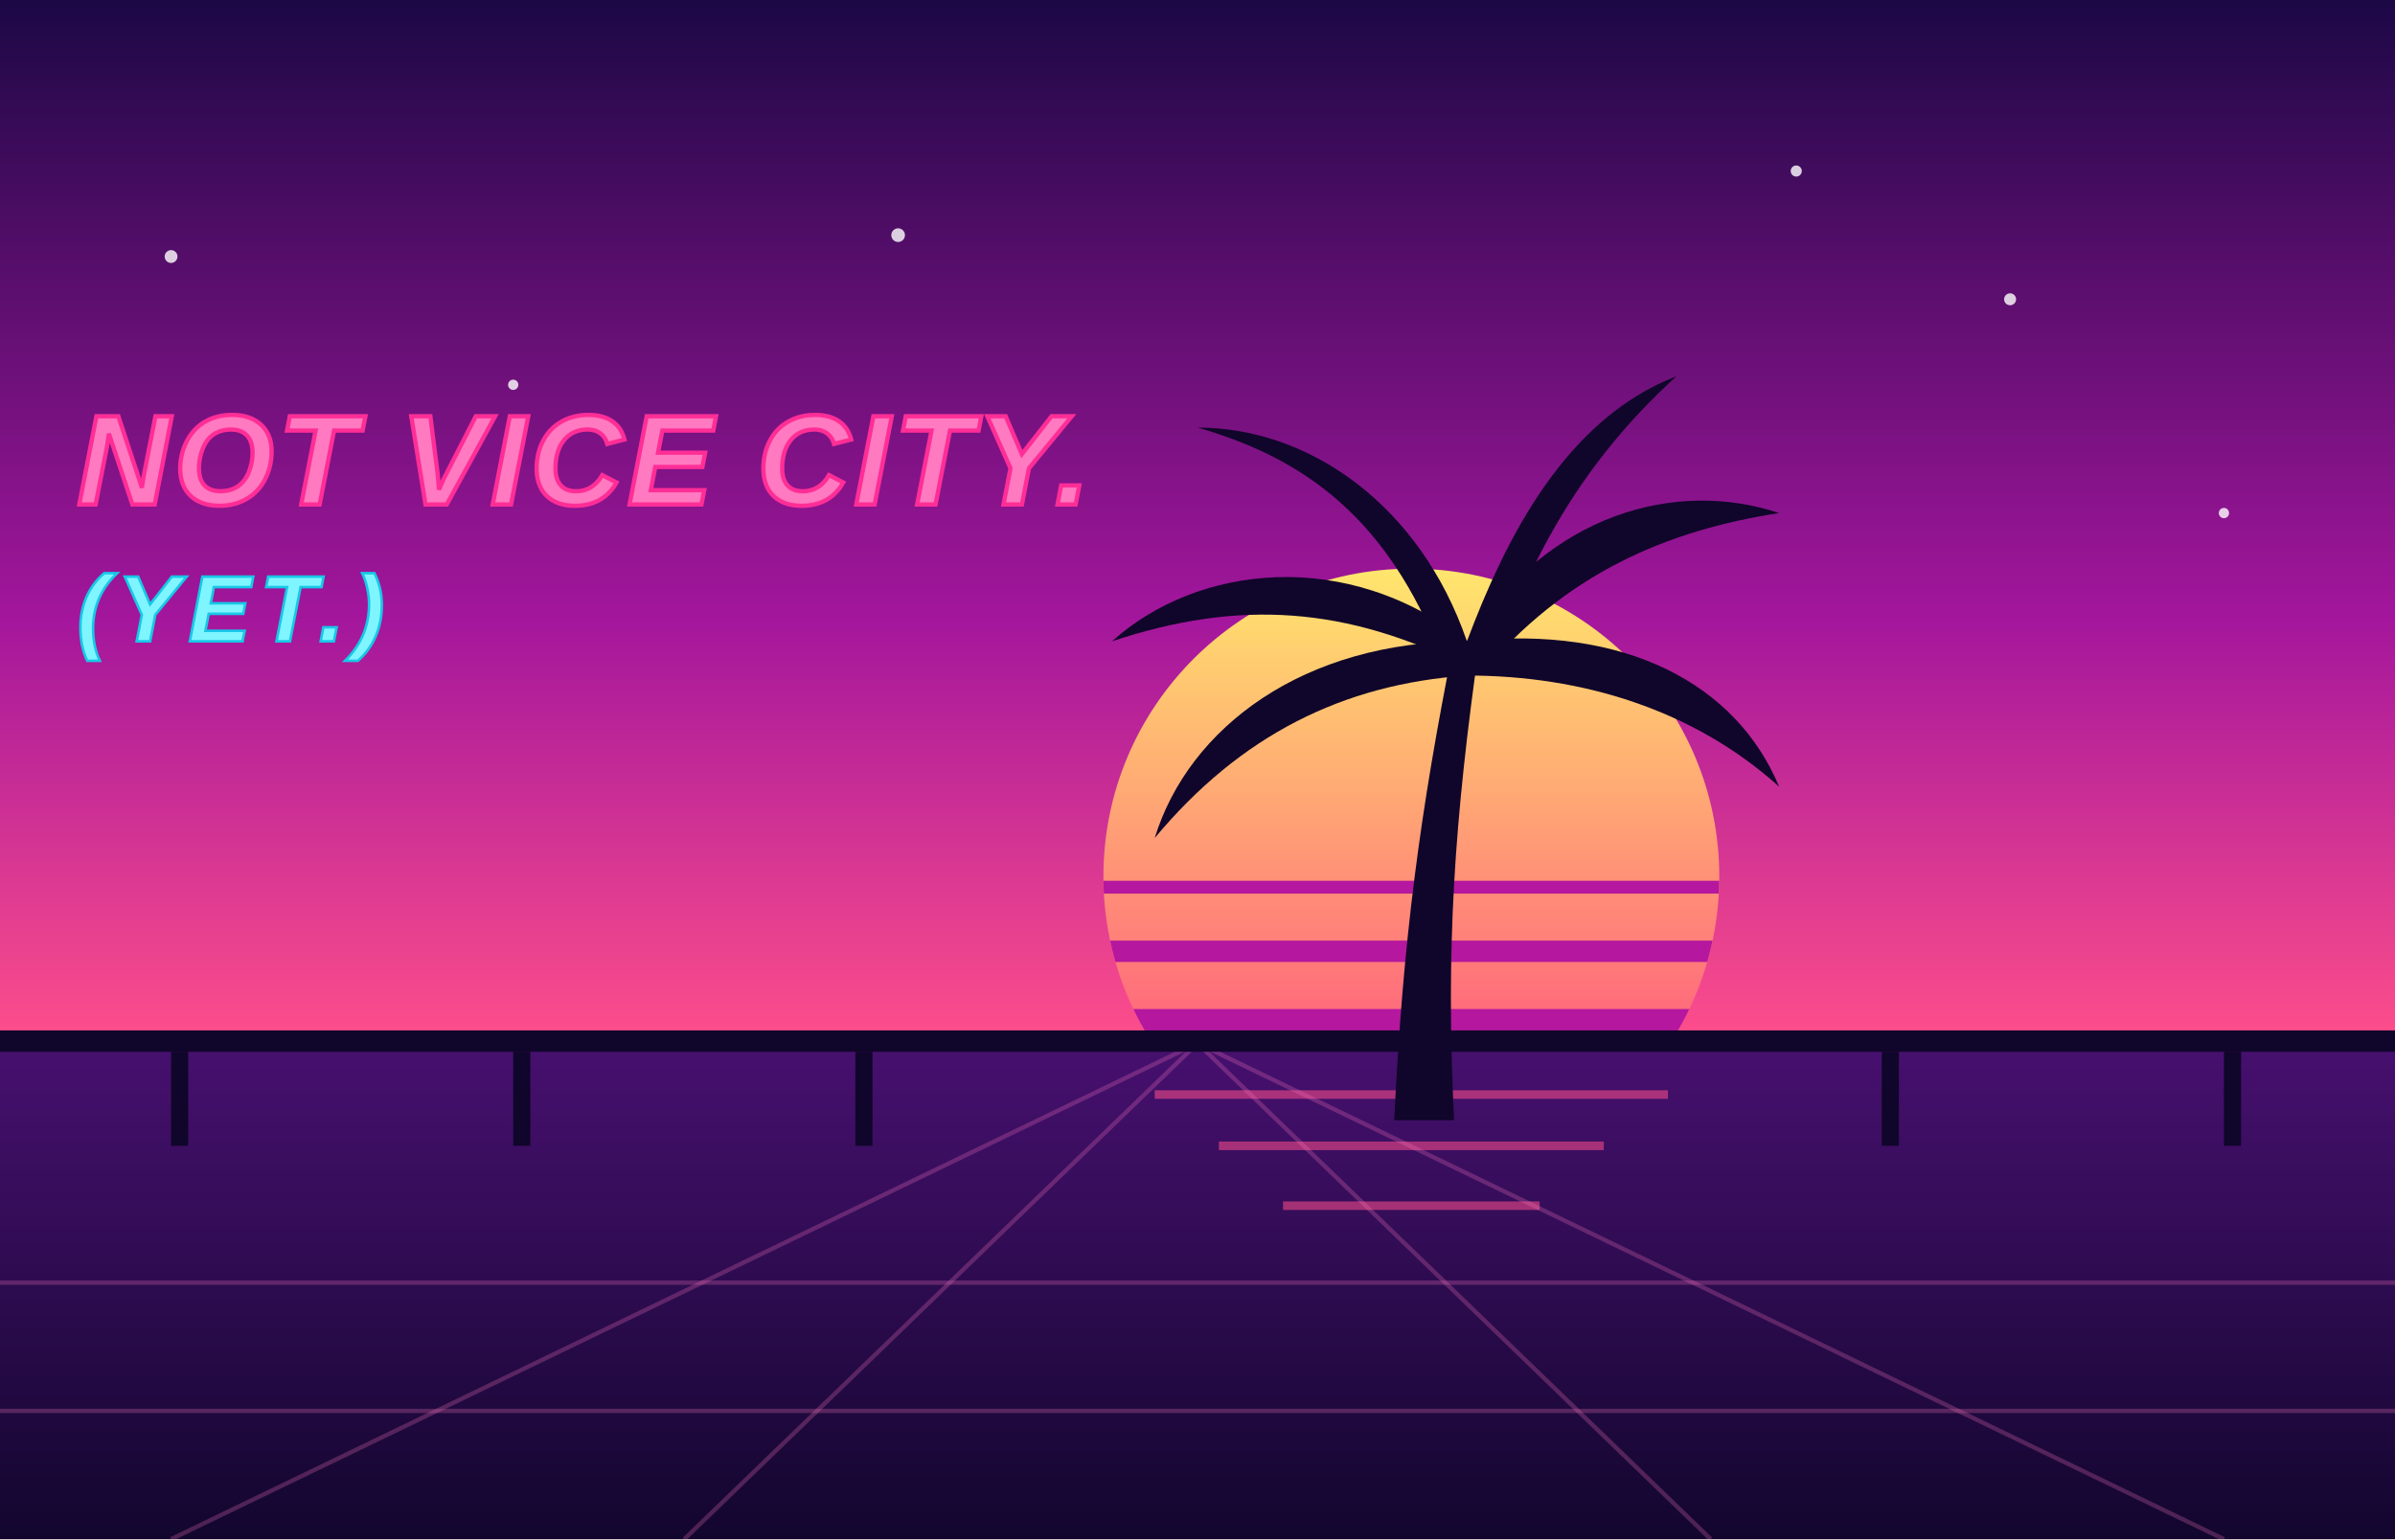
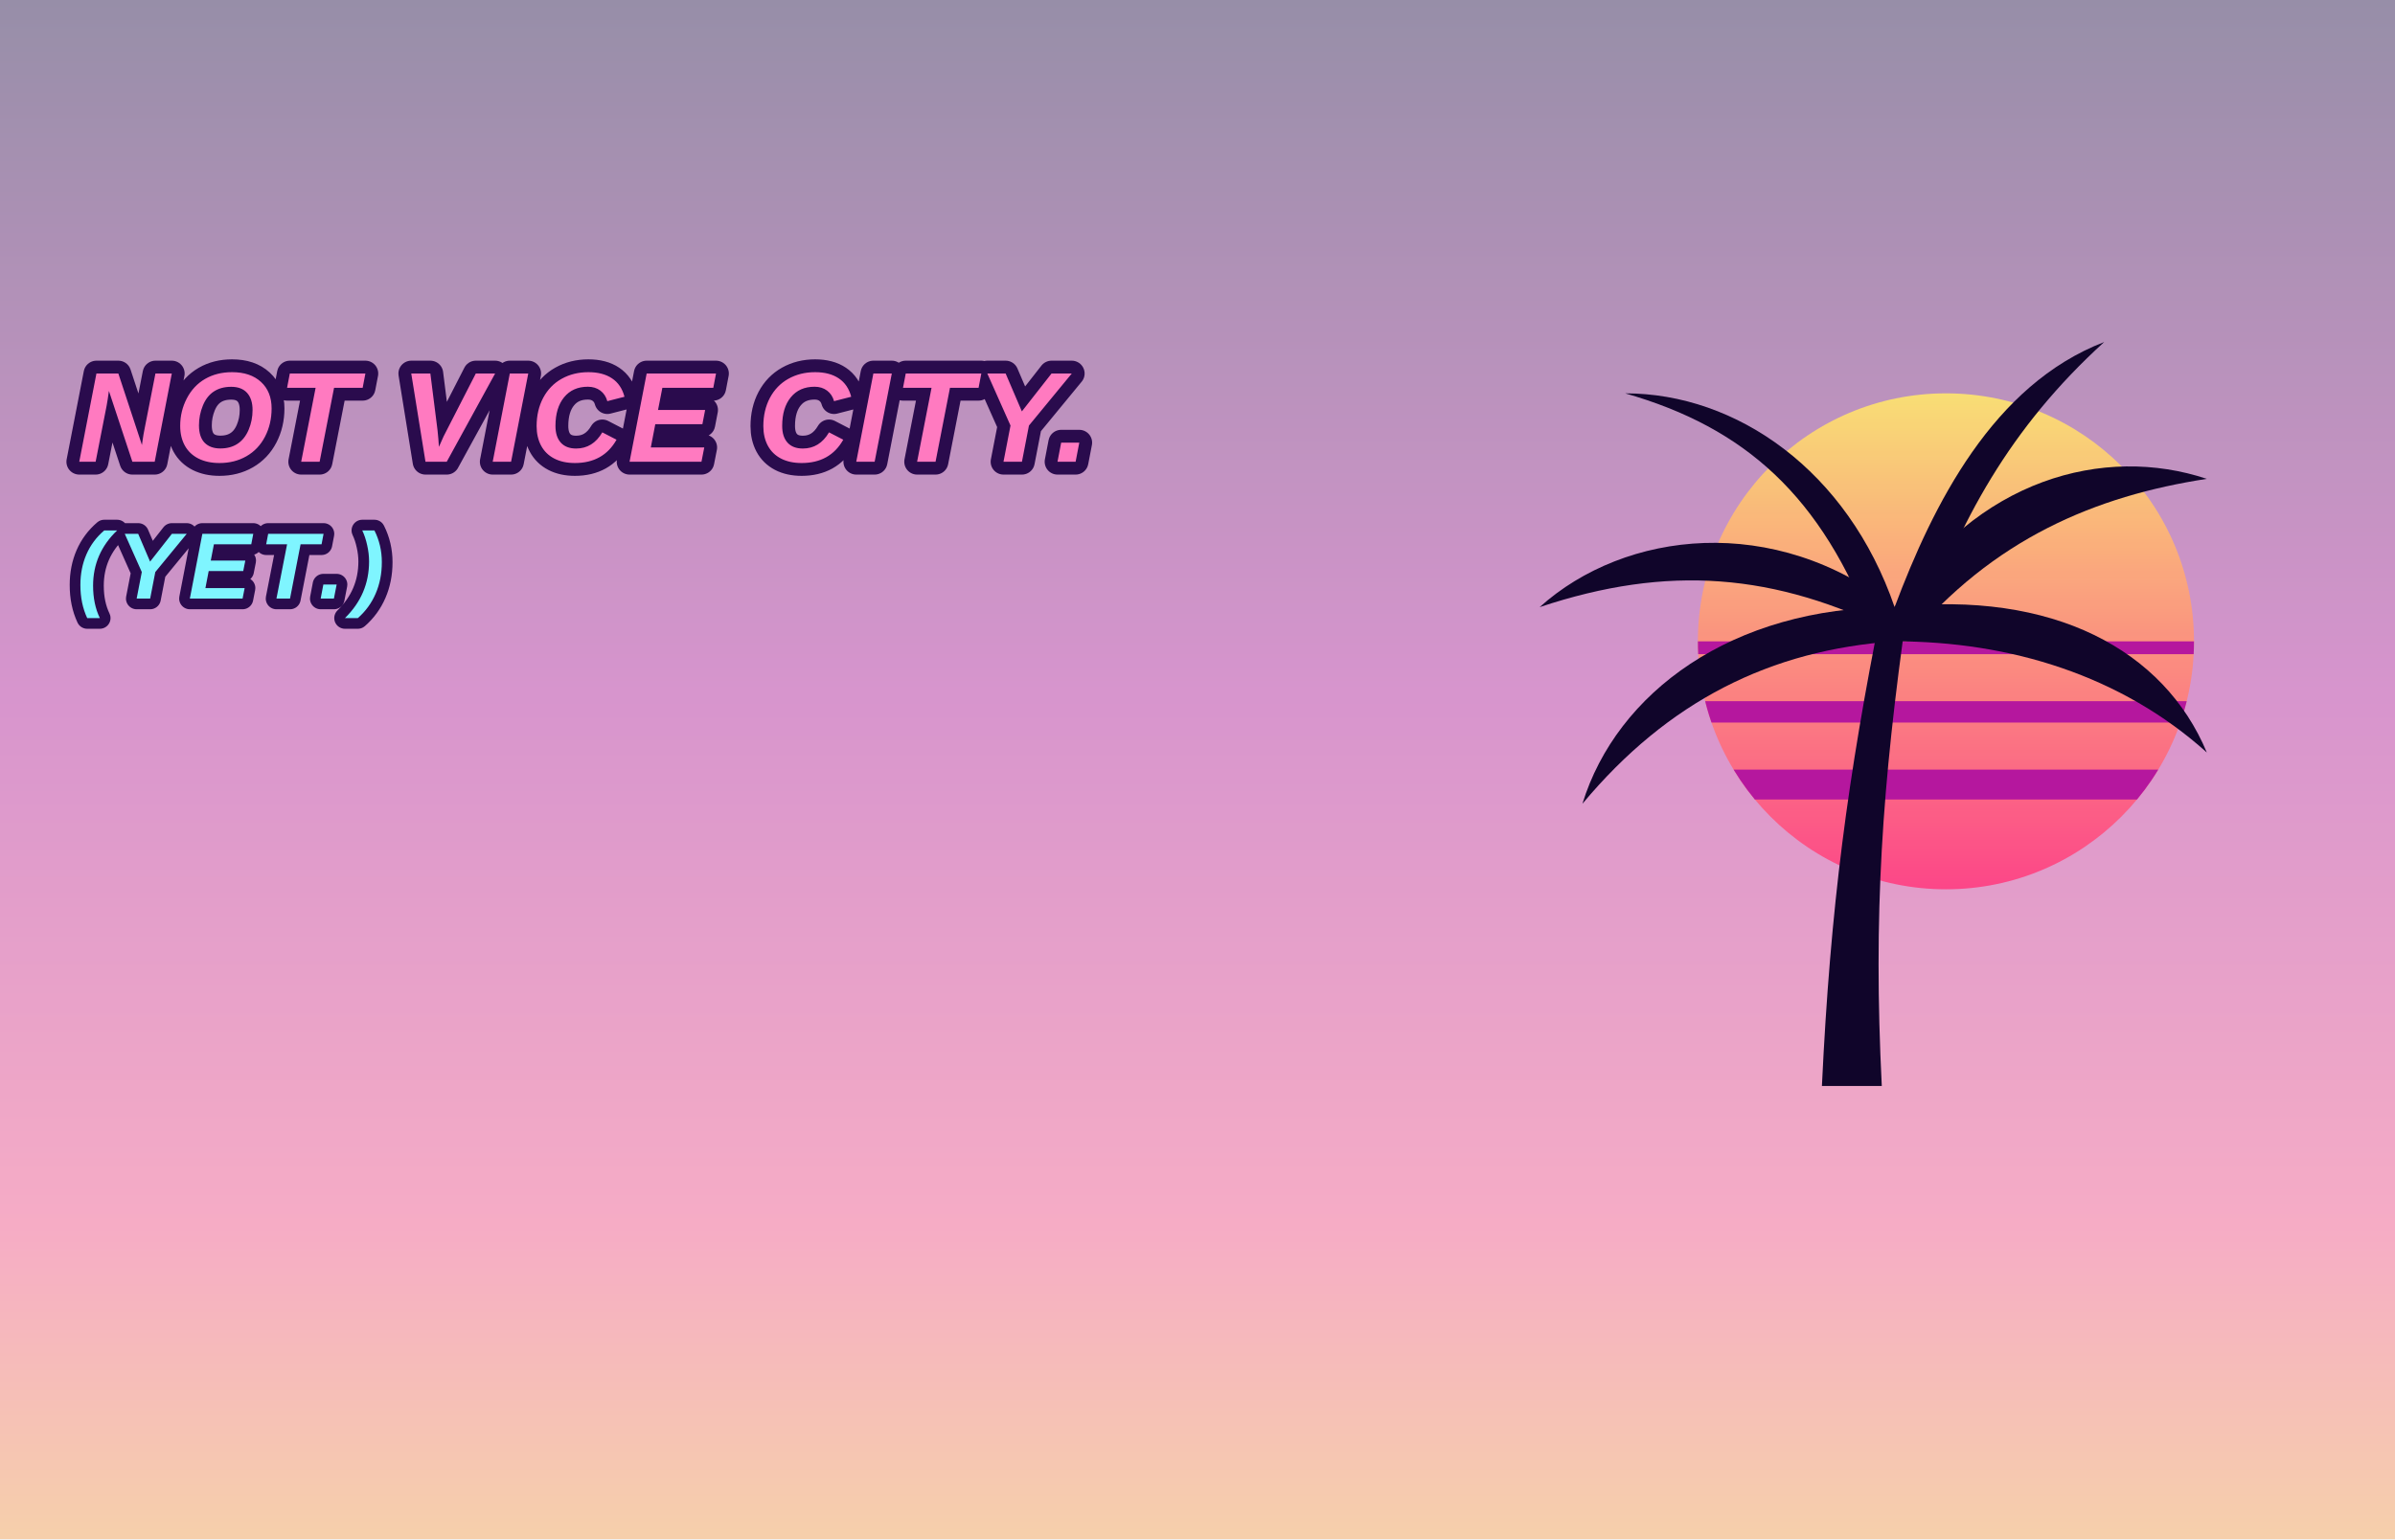
<svg xmlns="http://www.w3.org/2000/svg" viewBox="0 0 560 360" preserveAspectRatio="xMidYMid slice">
  <defs>
    <linearGradient id="sky" x1="0" y1="0" x2="0" y2="1">
      <stop offset="0" stop-color="#1d0846" />
-       <stop offset=".4" stop-color="#a3169c" />
-       <stop offset=".68" stop-color="#ff4f8b" />
+       <stop offset=".45" stop-color="#b5179e" />
+       <stop offset=".8" stop-color="#ff4f8b" />
      <stop offset="1" stop-color="#ffa24c" />
    </linearGradient>
    <linearGradient id="sun" x1="0" y1="0" x2="0" y2="1">
      <stop offset="0" stop-color="#ffe66d" />
      <stop offset="1" stop-color="#ff3d81" />
    </linearGradient>
-     <linearGradient id="sea" x1="0" y1="0" x2="0" y2="1">
-       <stop offset="0" stop-color="#47106f" />
-       <stop offset="1" stop-color="#12062e" />
-     </linearGradient>
    <clipPath id="sc">
-       <circle cx="330" cy="205" r="72" />
+       <circle cx="455" cy="150" r="58" />
    </clipPath>
  </defs>
-   <rect width="560" height="360" fill="url(#sky)" />
-   <g fill="#fff" opacity=".8">
-     <circle cx="40" cy="60" r="1.5" />
-     <circle cx="120" cy="90" r="1.2" />
-     <circle cx="210" cy="55" r="1.6" />
-     <circle cx="470" cy="70" r="1.4" />
-     <circle cx="520" cy="120" r="1.2" />
-     <circle cx="420" cy="40" r="1.3" />
+   <rect width="560" height="360" fill="url(#sky)" opacity=".42" />
+   <circle cx="455" cy="150" r="58" fill="url(#sun)" opacity=".9" />
+   <g clip-path="url(#sc)" fill="#b5179e">
+     <rect x="380" y="150" width="160" height="3" />
+     <rect x="380" y="164" width="160" height="5" />
+     <rect x="380" y="180" width="160" height="7" />
  </g>
-   <circle cx="330" cy="205" r="72" fill="url(#sun)" />
-   <g clip-path="url(#sc)" fill="#b5179e">
-     <rect x="250" y="206" width="160" height="3" />
-     <rect x="250" y="220" width="160" height="5" />
-     <rect x="250" y="236" width="160" height="7" />
-   </g>
-   <rect y="244" width="560" height="116" fill="url(#sea)" />
-   <g stroke="#ff4f8b" stroke-opacity=".55" stroke-width="2">
-     <line x1="270" y1="256" x2="390" y2="256" />
-     <line x1="285" y1="268" x2="375" y2="268" />
-     <line x1="300" y1="282" x2="360" y2="282" />
-   </g>
-   <g stroke="#ff7ac0" stroke-opacity=".25">
-     <line x1="0" y1="300" x2="560" y2="300" />
-     <line x1="0" y1="330" x2="560" y2="330" />
-     <line x1="280" y1="244" x2="40" y2="360" />
-     <line x1="280" y1="244" x2="160" y2="360" />
-     <line x1="280" y1="244" x2="400" y2="360" />
-     <line x1="280" y1="244" x2="520" y2="360" />
-   </g>
-   <g fill="#10052a">
-     <rect x="0" y="241" width="560" height="5" />
-     <rect x="40" y="246" width="4" height="22" />
-     <rect x="120" y="246" width="4" height="22" />
-     <rect x="200" y="246" width="4" height="22" />
-     <rect x="440" y="246" width="4" height="22" />
-     <rect x="520" y="246" width="4" height="22" />
-   </g>
-   <g fill="#10052a" transform="translate(100 0)">
+   <g fill="#10052a" transform="translate(200 -8)">
    <path d="M226 262 C 228 220 232 190 240 150 L 246 150 C 240 192 238 222 240 262 Z" />
    <path d="M243 150 C 215 128 180 132 160 150 C 190 140 215 142 243 156 Z" />
    <path d="M243 150 C 262 120 292 112 316 120 C 290 124 266 134 246 158 Z" />
    <path d="M243 150 C 232 118 206 100 180 100 C 208 108 226 124 238 156 Z" />
    <path d="M243 150 C 252 126 266 98 292 88 C 270 108 258 130 249 156 Z" />
    <path d="M243 150 C 205 150 178 170 170 196 C 190 172 214 160 243 158 Z" />
    <path d="M243 150 C 280 146 306 160 316 184 C 296 166 270 158 243 158 Z" />
  </g>
-   <g font-family="'Arial Black',Impact,Arial,sans-serif" font-style="italic" font-weight="900">
-     <text x="18" y="118" font-size="30" fill="#ff7ac0" stroke="#ff2e97" stroke-width="1" letter-spacing="1">NOT VICE CITY.</text>
-     <text x="18" y="150" font-size="22" fill="#7ff5ff" stroke="#17c8e8" stroke-width=".6" letter-spacing="2">(YET.)</text>
+   <g font-family="'Arial Black',Impact,Arial,sans-serif" font-style="italic" font-weight="900" paint-order="stroke" stroke-linejoin="round">
+     <text x="18" y="108" font-size="30" fill="#ff7ac0" stroke="#2a0b4d" stroke-width="6" letter-spacing="1">NOT VICE CITY.</text>
+     <text x="18" y="140" font-size="22" fill="#7ff5ff" stroke="#2a0b4d" stroke-width="5" letter-spacing="2">(YET.)</text>
  </g>
</svg>
